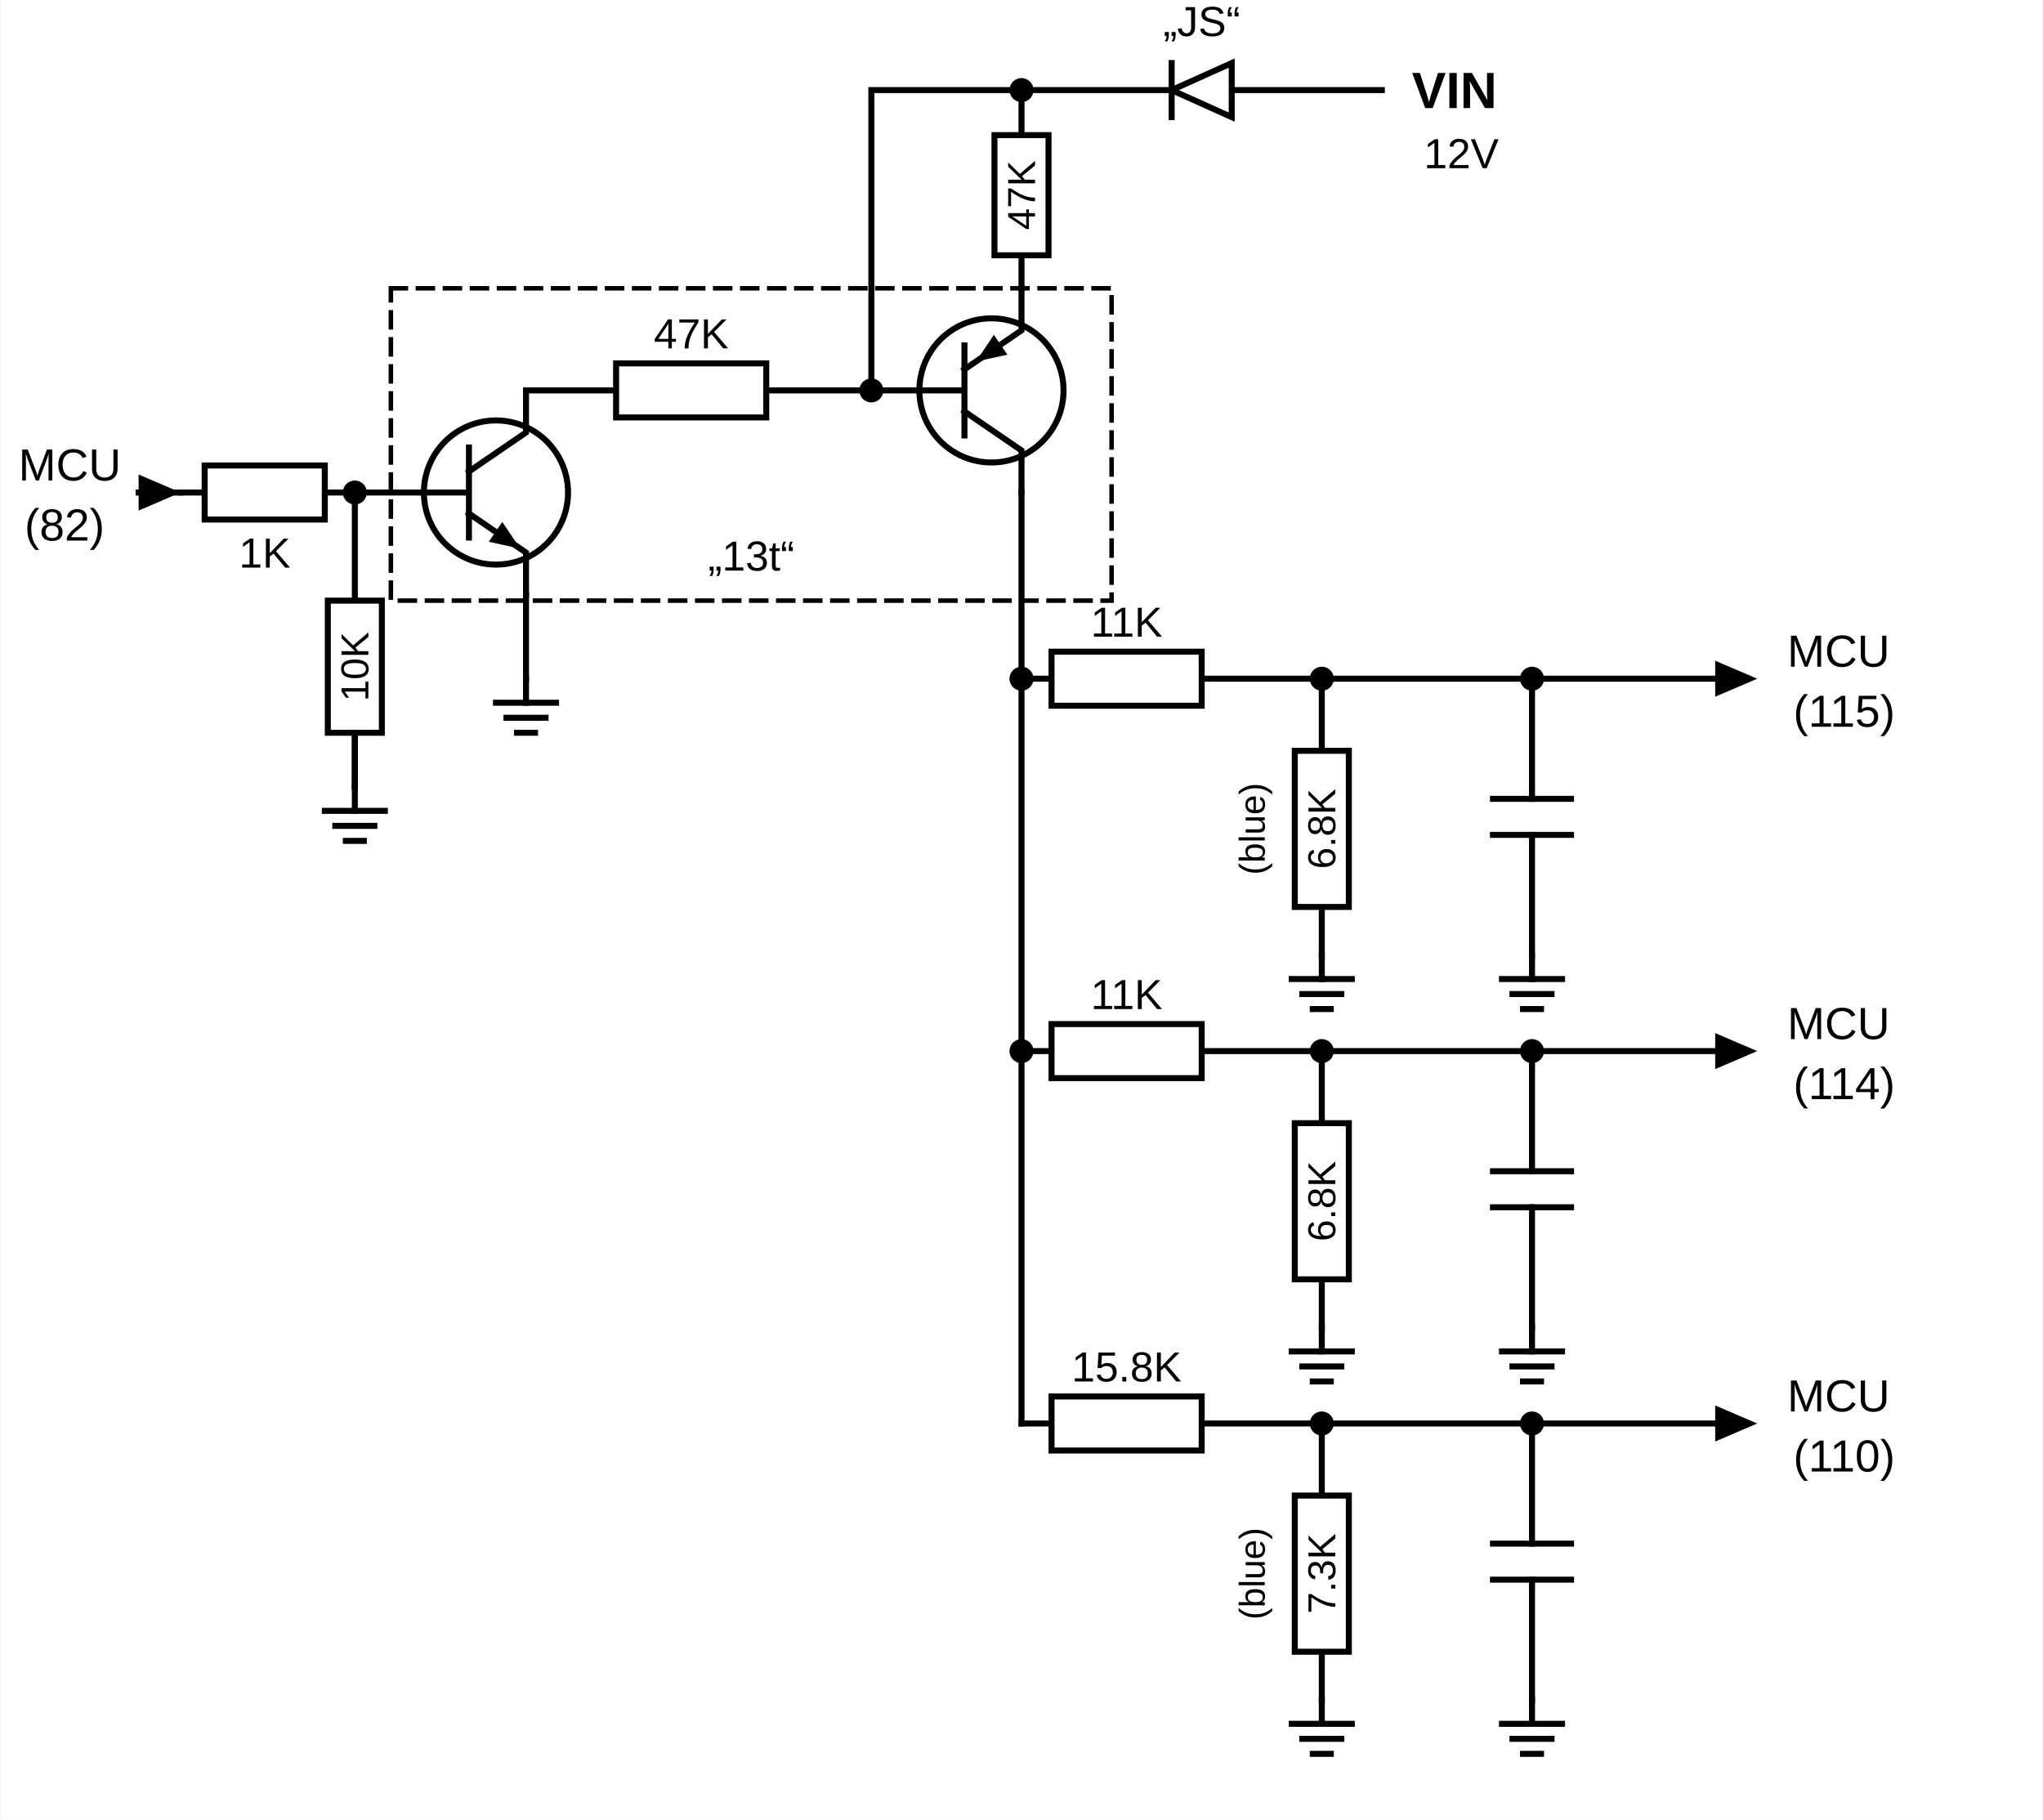
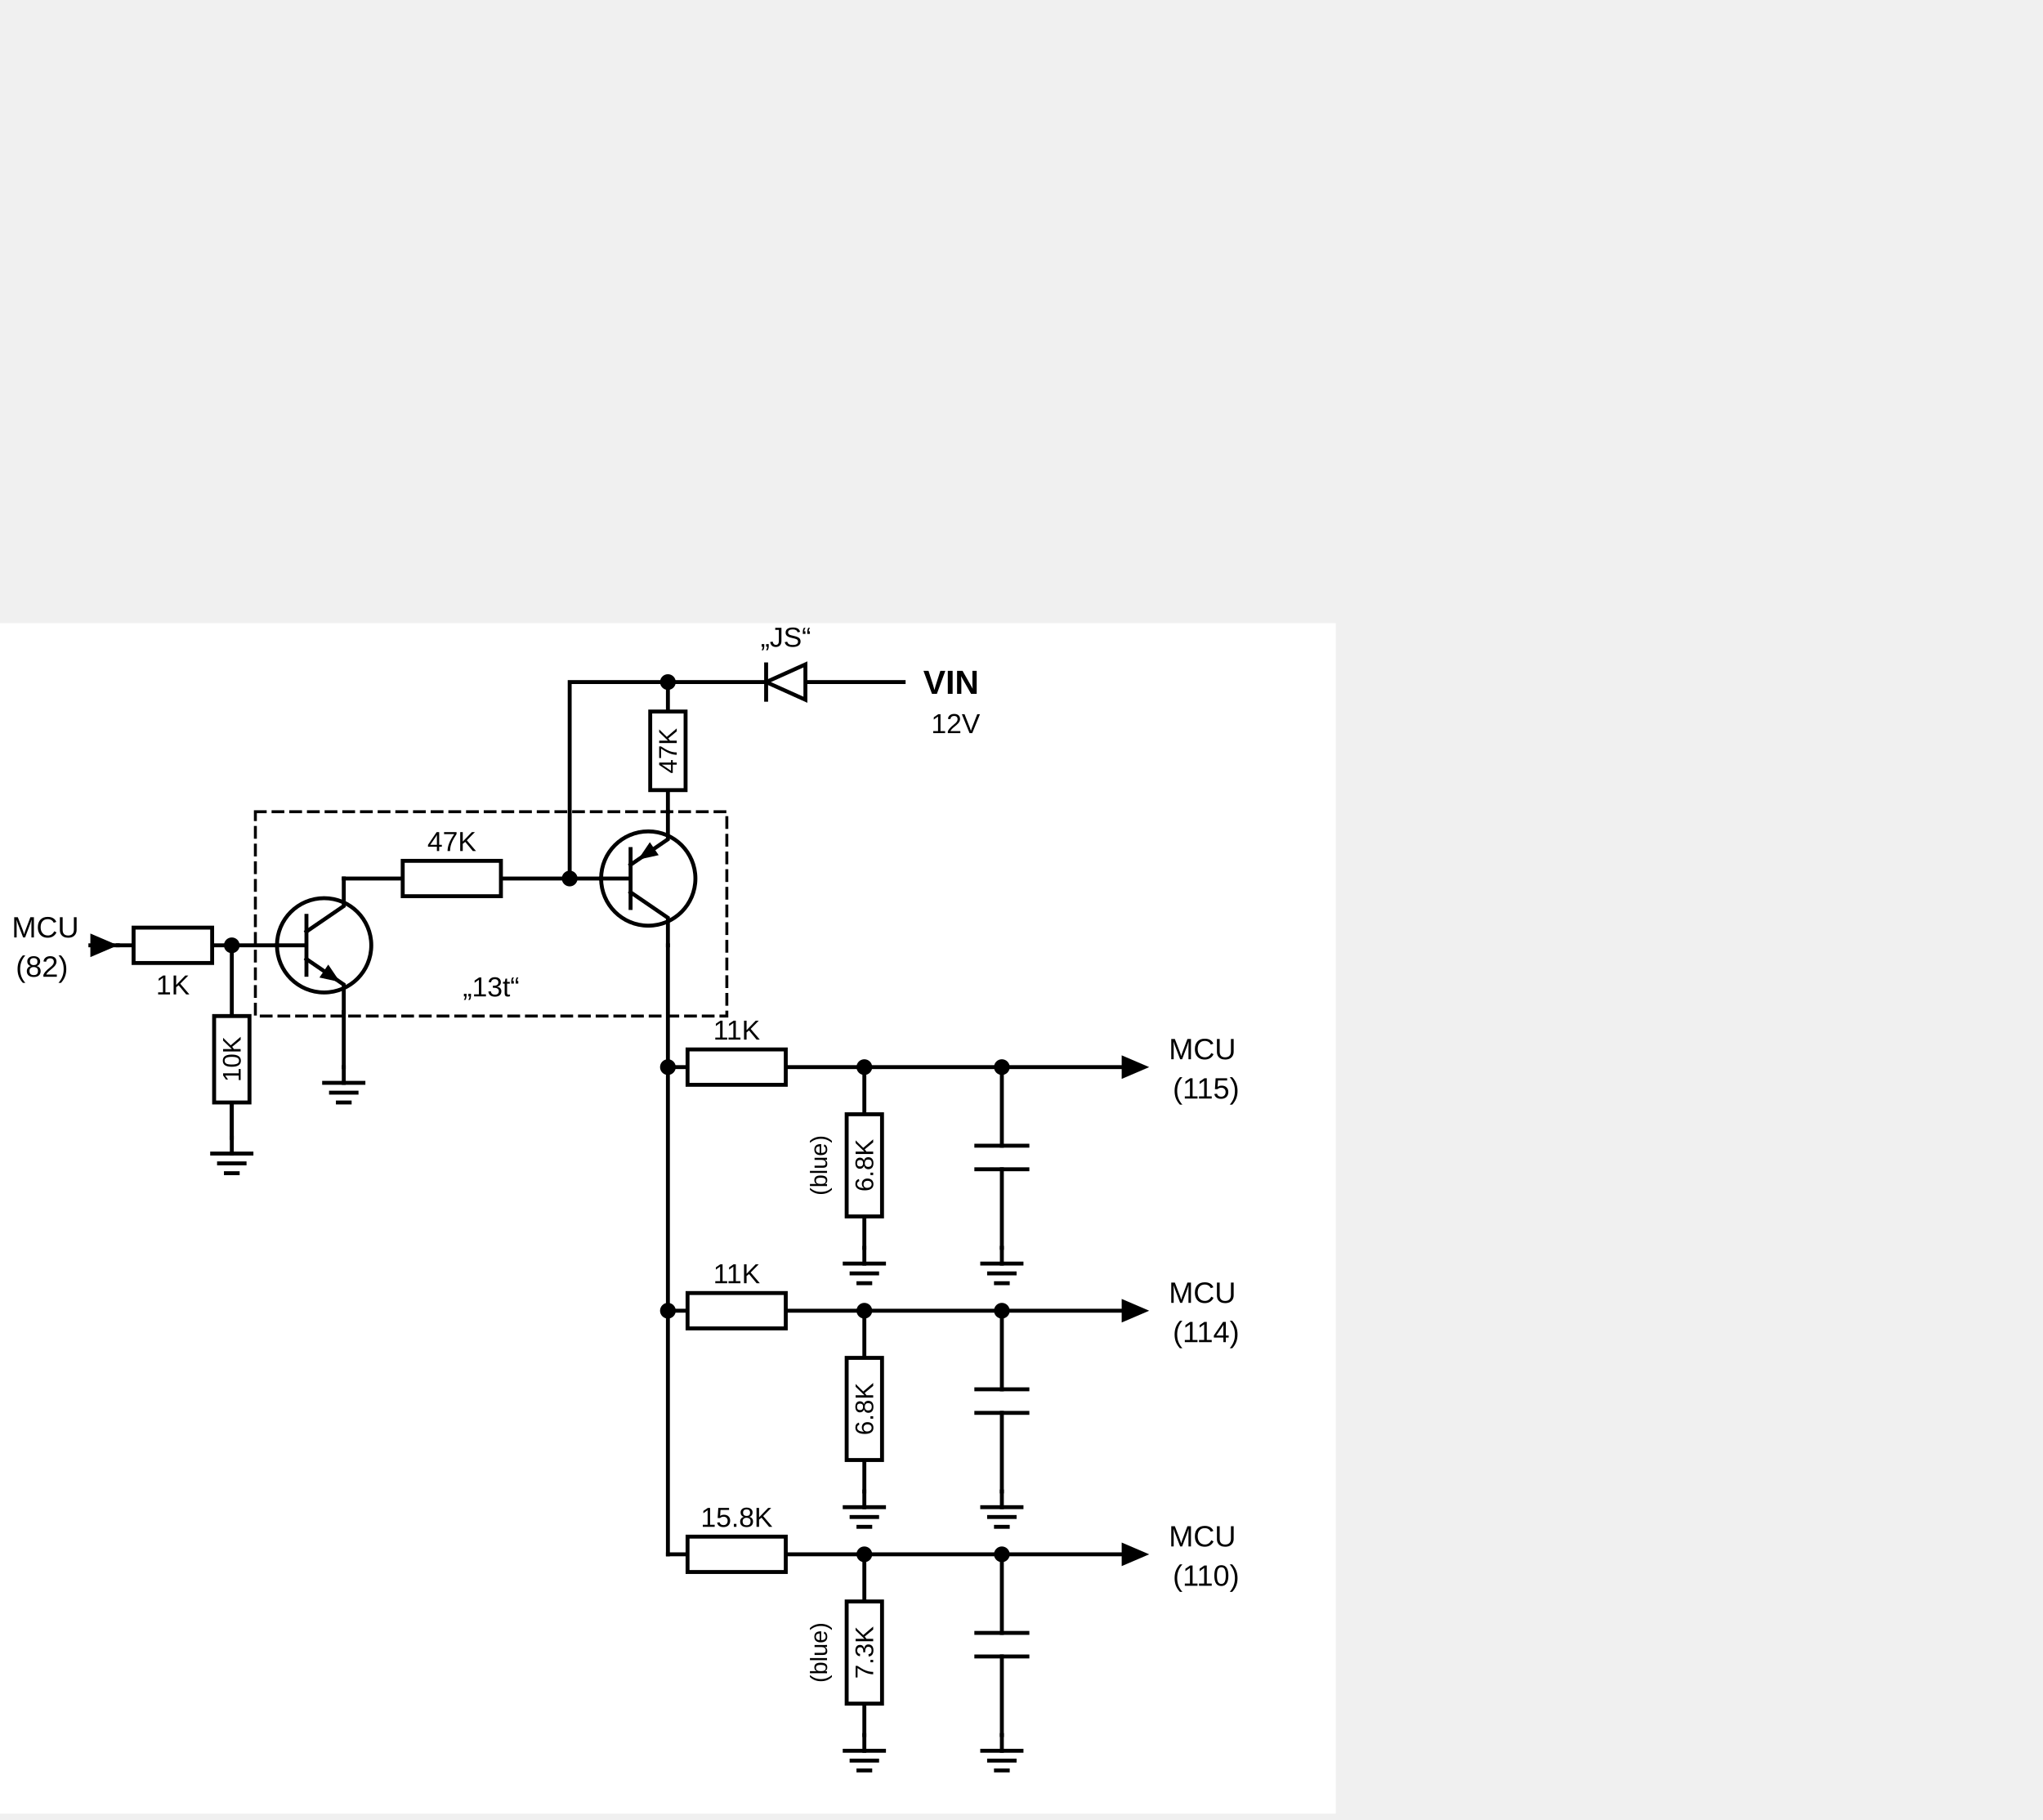
- <svg xmlns="http://www.w3.org/2000/svg" viewBox="0 0 680 606" width="952" height="848" font-family="Arial, Helvetica, sans-serif" font-size="15">
+ <svg xmlns="http://www.w3.org/2000/svg" viewBox="0 0 1040 292" width="952" height="848" font-family="Arial, Helvetica, sans-serif" font-size="15">
  <rect width="680" height="606" fill="#fff" />
  <g stroke="#000" stroke-width="2" fill="none" stroke-linecap="square" stroke-linejoin="miter">
    <path d="M46 164 L60 164" />
    <path d="M60 164 L68 164" />
    <path d="M108 164 L156 164" />
    <path d="M118 164 L118 262" />
    <path d="M118 244 L118 262" />
    <path d="M118 262 L118 270" />
    <path d="M108 270 L128 270" />
    <path d="M111.5 275 L124.5 275" />
    <path d="M115 280 L121 280" />
    <path d="M175 198 L175 226" />
    <path d="M175 226 L175 234" />
    <path d="M165 234 L185 234" />
    <path d="M168.5 239 L181.5 239" />
    <path d="M172 244 L178 244" />
    <path d="M175 130 L205 130" />
    <path d="M255 130 L321 130" />
    <path d="M290 130 L290 30 L460 30" />
    <path d="M340 30 L340 96" />
    <path d="M340 164 L340 474" />
    <path d="M340 226 L350 226" />
    <path d="M400 226 L571 226" />
    <path d="M440 226 L440 250" />
    <path d="M440 302 L440 318" />
    <path d="M440 318 L440 326" />
    <path d="M430 326 L450 326" />
    <path d="M433.5 331 L446.5 331" />
    <path d="M437 336 L443 336" />
    <path d="M510 226 L510 266" />
    <path d="M510 278 L510 318" />
    <path d="M497 266 L523 266" />
    <path d="M497 278 L523 278" />
    <path d="M510 318 L510 326" />
    <path d="M500 326 L520 326" />
    <path d="M503.5 331 L516.5 331" />
    <path d="M507 336 L513 336" />
    <path d="M340 350 L350 350" />
    <path d="M400 350 L571 350" />
    <path d="M440 350 L440 374" />
    <path d="M440 426 L440 442" />
    <path d="M440 442 L440 450" />
    <path d="M430 450 L450 450" />
    <path d="M433.5 455 L446.5 455" />
    <path d="M437 460 L443 460" />
    <path d="M510 350 L510 390" />
    <path d="M510 402 L510 442" />
    <path d="M497 390 L523 390" />
    <path d="M497 402 L523 402" />
    <path d="M510 442 L510 450" />
    <path d="M500 450 L520 450" />
    <path d="M503.5 455 L516.5 455" />
    <path d="M507 460 L513 460" />
    <path d="M340 474 L350 474" />
    <path d="M400 474 L571 474" />
    <path d="M440 474 L440 498" />
    <path d="M440 550 L440 566" />
    <path d="M440 566 L440 574" />
    <path d="M430 574 L450 574" />
    <path d="M433.5 579 L446.5 579" />
    <path d="M437 584 L443 584" />
    <path d="M510 474 L510 514" />
    <path d="M510 526 L510 566" />
    <path d="M497 514 L523 514" />
    <path d="M497 526 L523 526" />
    <path d="M510 566 L510 574" />
    <path d="M500 574 L520 574" />
    <path d="M503.5 579 L516.5 579" />
    <path d="M507 584 L513 584" />
    <polygon points="60,164 46,158 46,170" fill="#000" stroke="none" />
    <rect x="68" y="155" width="40" height="18" fill="#fff" />
    <circle cx="118" cy="164" r="4" fill="#000" stroke="none" />
    <rect x="109" y="200" width="18" height="44" fill="#fff" />
    <circle cx="165" cy="164" r="24" fill="#fff" />
    <path d="M156 149 V179 M141 164 H156" />
    <path d="M156 171 L175 184 V198" />
    <path d="M156 157 L175 144 V130" />
    <polygon points="173.1,182.7 162.6,180.4 167.1,173.8" fill="#000" stroke="none" />
    <rect x="205" y="121" width="50" height="18" fill="#fff" />
    <rect x="130" y="96" width="240" height="104" fill="none" stroke-dasharray="5 4" stroke-width="1.5" />
    <circle cx="330" cy="130" r="24" fill="#fff" />
    <path d="M321 115 V145 M306 130 H321" />
    <path d="M321 123 L340 110 V96" />
    <path d="M321 137 L340 150 V164" />
    <polygon points="324.8,120.4 335.3,118.1 330.8,111.5" fill="#000" stroke="none" />
    <circle cx="290" cy="130" r="4" fill="#000" stroke="none" />
    <circle cx="340" cy="30" r="4" fill="#000" stroke="none" />
    <rect x="331" y="45" width="18" height="40" fill="#fff" />
    <polygon points="410,21 410,39 390,30" fill="#fff" />
    <path d="M390 21 V39" />
    <circle cx="340" cy="226" r="4" fill="#000" stroke="none" />
    <rect x="350" y="217" width="50" height="18" fill="#fff" />
    <circle cx="440" cy="226" r="4" fill="#000" stroke="none" />
    <circle cx="510" cy="226" r="4" fill="#000" stroke="none" />
    <rect x="431" y="250" width="18" height="52" fill="#fff" />
    <polygon points="585,226 571,220 571,232" fill="#000" stroke="none" />
    <circle cx="340" cy="350" r="4" fill="#000" stroke="none" />
    <rect x="350" y="341" width="50" height="18" fill="#fff" />
    <circle cx="440" cy="350" r="4" fill="#000" stroke="none" />
    <circle cx="510" cy="350" r="4" fill="#000" stroke="none" />
    <rect x="431" y="374" width="18" height="52" fill="#fff" />
    <polygon points="585,350 571,344 571,356" fill="#000" stroke="none" />
    <rect x="350" y="465" width="50" height="18" fill="#fff" />
    <circle cx="440" cy="474" r="4" fill="#000" stroke="none" />
    <circle cx="510" cy="474" r="4" fill="#000" stroke="none" />
    <rect x="431" y="498" width="18" height="52" fill="#fff" />
    <polygon points="585,474 571,468 571,480" fill="#000" stroke="none" />
  </g>
  <g fill="#000" stroke="none">
    <text x="6" y="160" text-anchor="start" font-size="15">MCU</text>
    <text x="8" y="180" text-anchor="start" font-size="15">(82)</text>
    <text x="88.0" y="189" text-anchor="middle" font-size="14">1K</text>
    <text transform="translate(122.5,222.0) rotate(-90)" text-anchor="middle" font-size="13">10K</text>
    <text x="230.0" y="116" text-anchor="middle" font-size="14">47K</text>
    <text x="250" y="190" text-anchor="middle" font-size="14">„13t“</text>
    <text transform="translate(344.5,65.0) rotate(-90)" text-anchor="middle" font-size="13">47K</text>
    <text x="400" y="12" text-anchor="middle" font-size="14">„JS“</text>
    <text x="470" y="36" text-anchor="start" font-size="17" font-weight="bold">VIN</text>
    <text x="474" y="56" text-anchor="start" font-size="14">12V</text>
    <text x="375.0" y="212" text-anchor="middle" font-size="14">11K</text>
    <text transform="translate(444.5,276.0) rotate(-90)" text-anchor="middle" font-size="13">6.8K</text>
    <text x="421" y="276" text-anchor="middle" font-size="12" transform="rotate(-90 421 276)">(blue)</text>
    <text x="595" y="222" text-anchor="start" font-size="15">MCU</text>
    <text x="597" y="242" text-anchor="start" font-size="15">(115)</text>
    <text x="375.0" y="336" text-anchor="middle" font-size="14">11K</text>
    <text transform="translate(444.5,400.0) rotate(-90)" text-anchor="middle" font-size="13">6.8K</text>
    <text x="595" y="346" text-anchor="start" font-size="15">MCU</text>
    <text x="597" y="366" text-anchor="start" font-size="15">(114)</text>
    <text x="375.0" y="460" text-anchor="middle" font-size="14">15.8K</text>
    <text transform="translate(444.5,524.0) rotate(-90)" text-anchor="middle" font-size="13">7.3K</text>
    <text x="421" y="524" text-anchor="middle" font-size="12" transform="rotate(-90 421 524)">(blue)</text>
    <text x="595" y="470" text-anchor="start" font-size="15">MCU</text>
    <text x="597" y="490" text-anchor="start" font-size="15">(110)</text>
  </g>
</svg>
